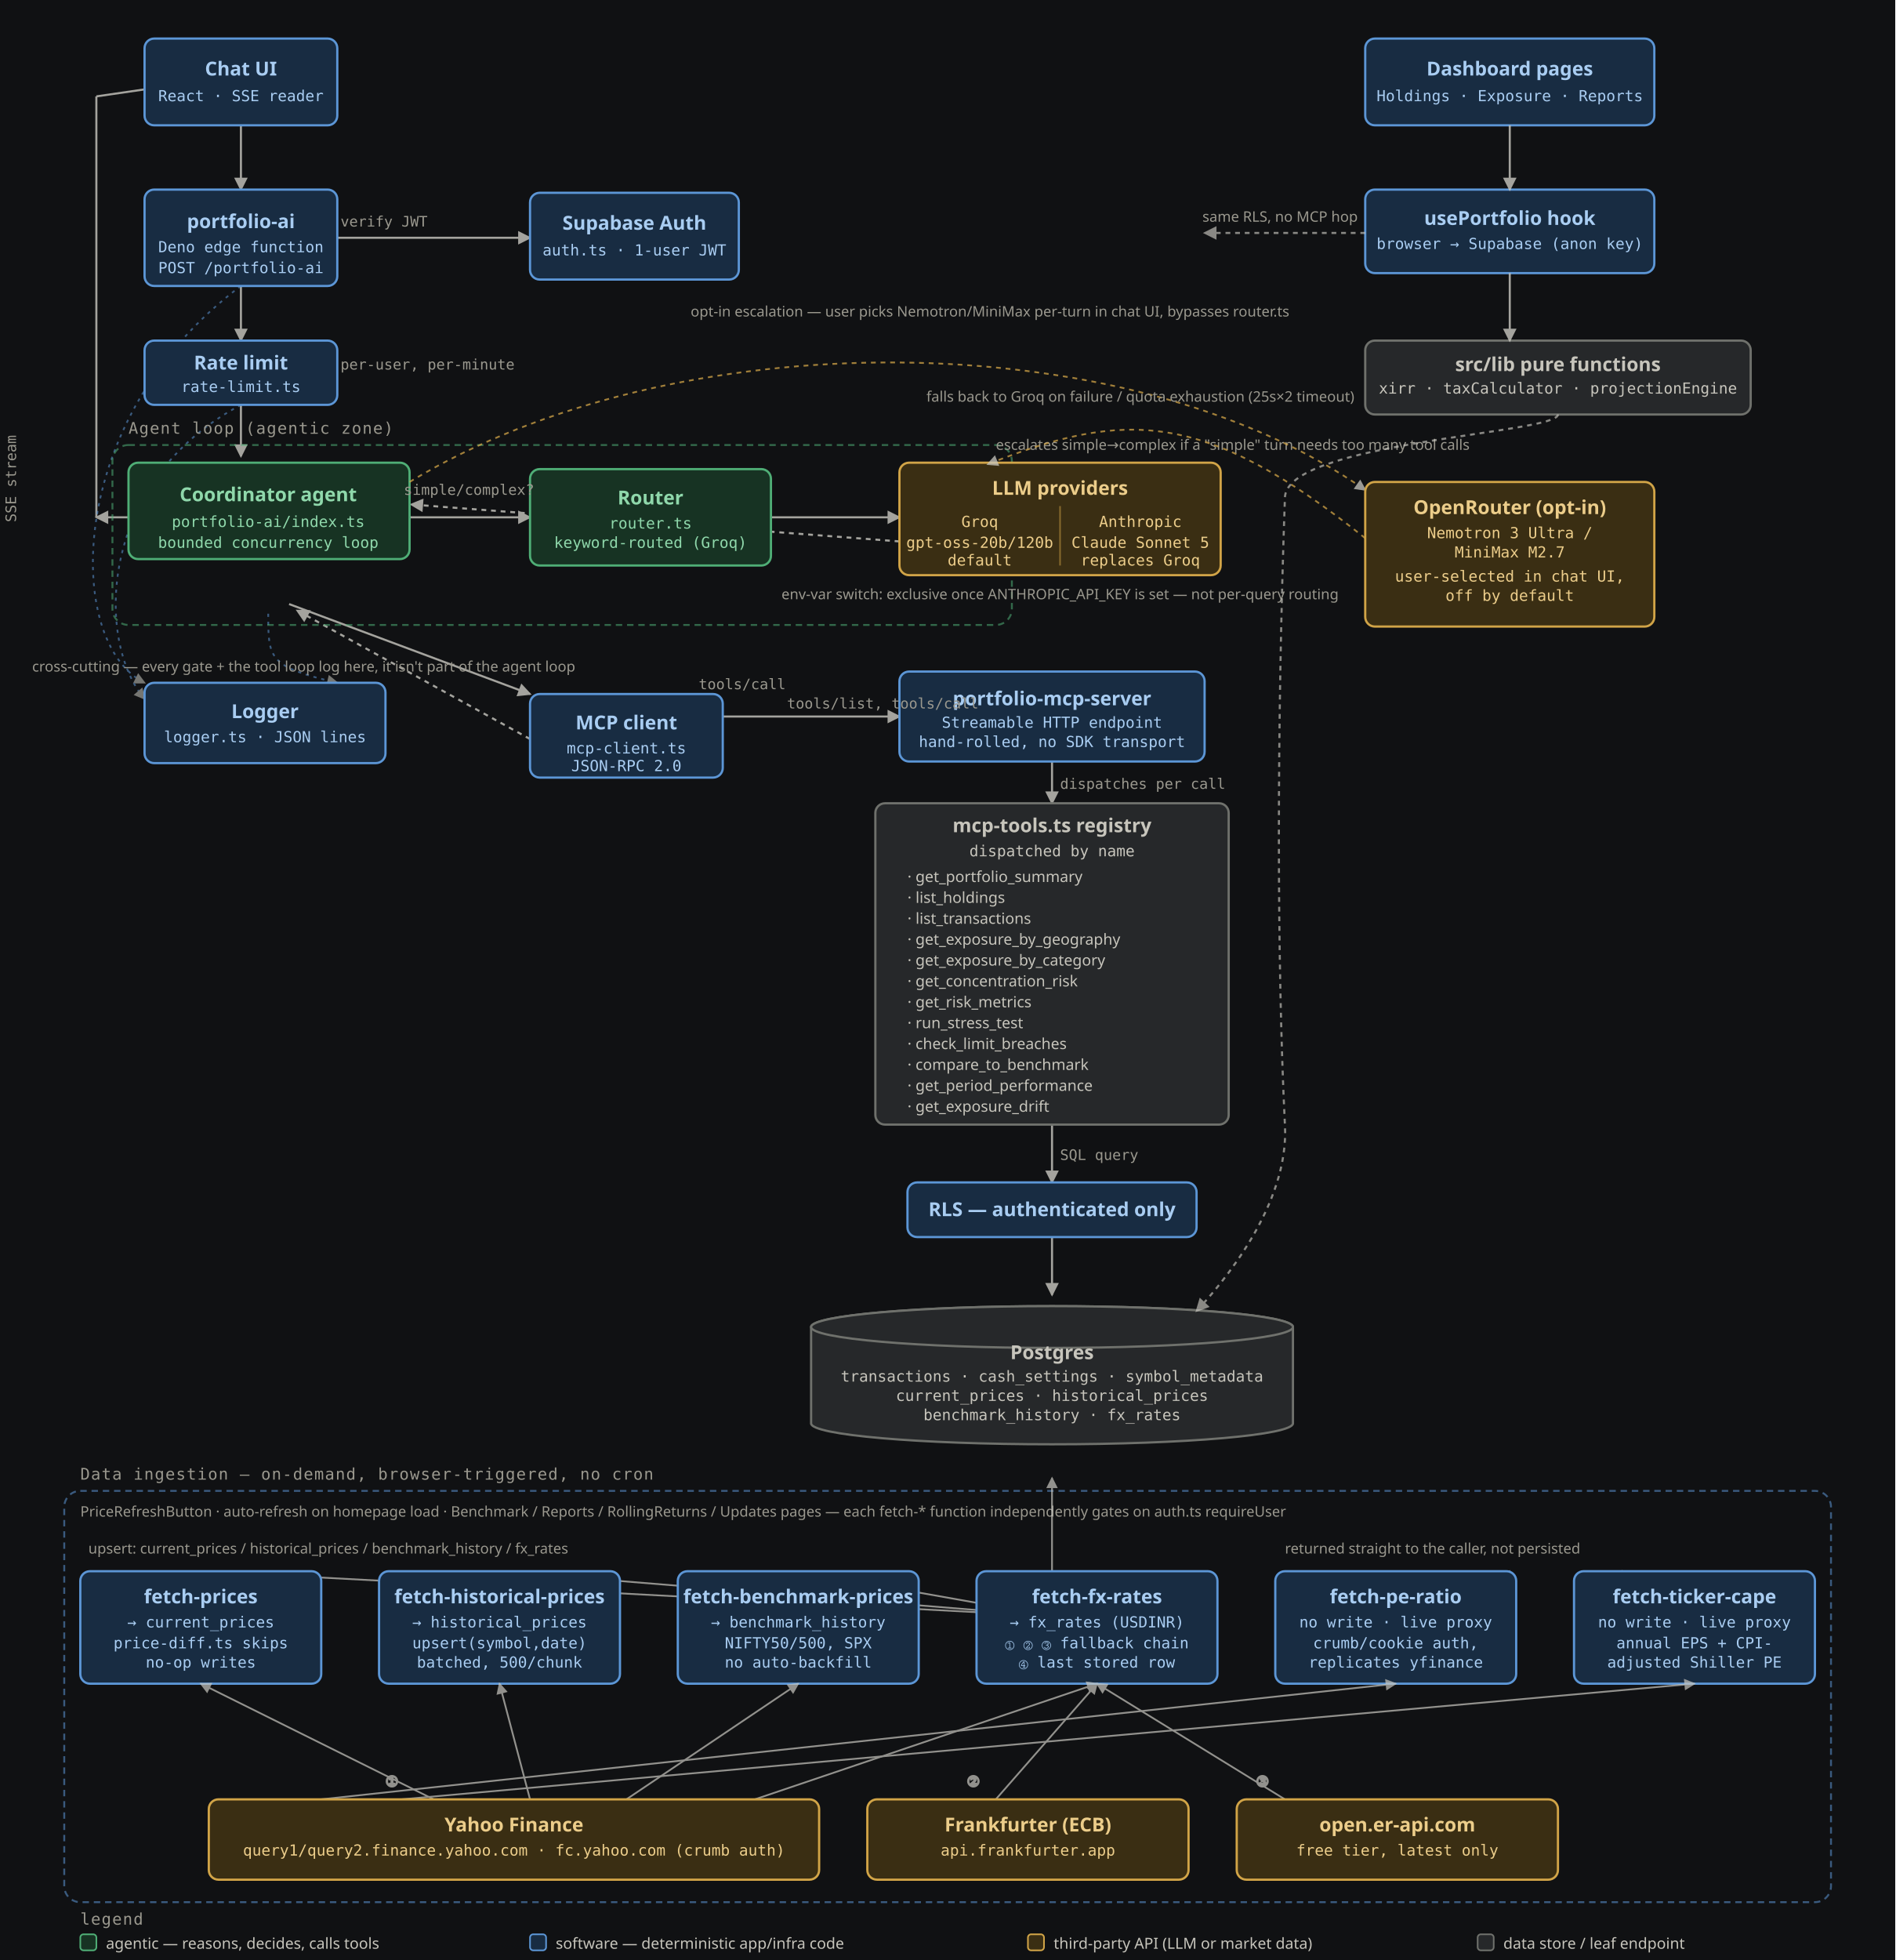
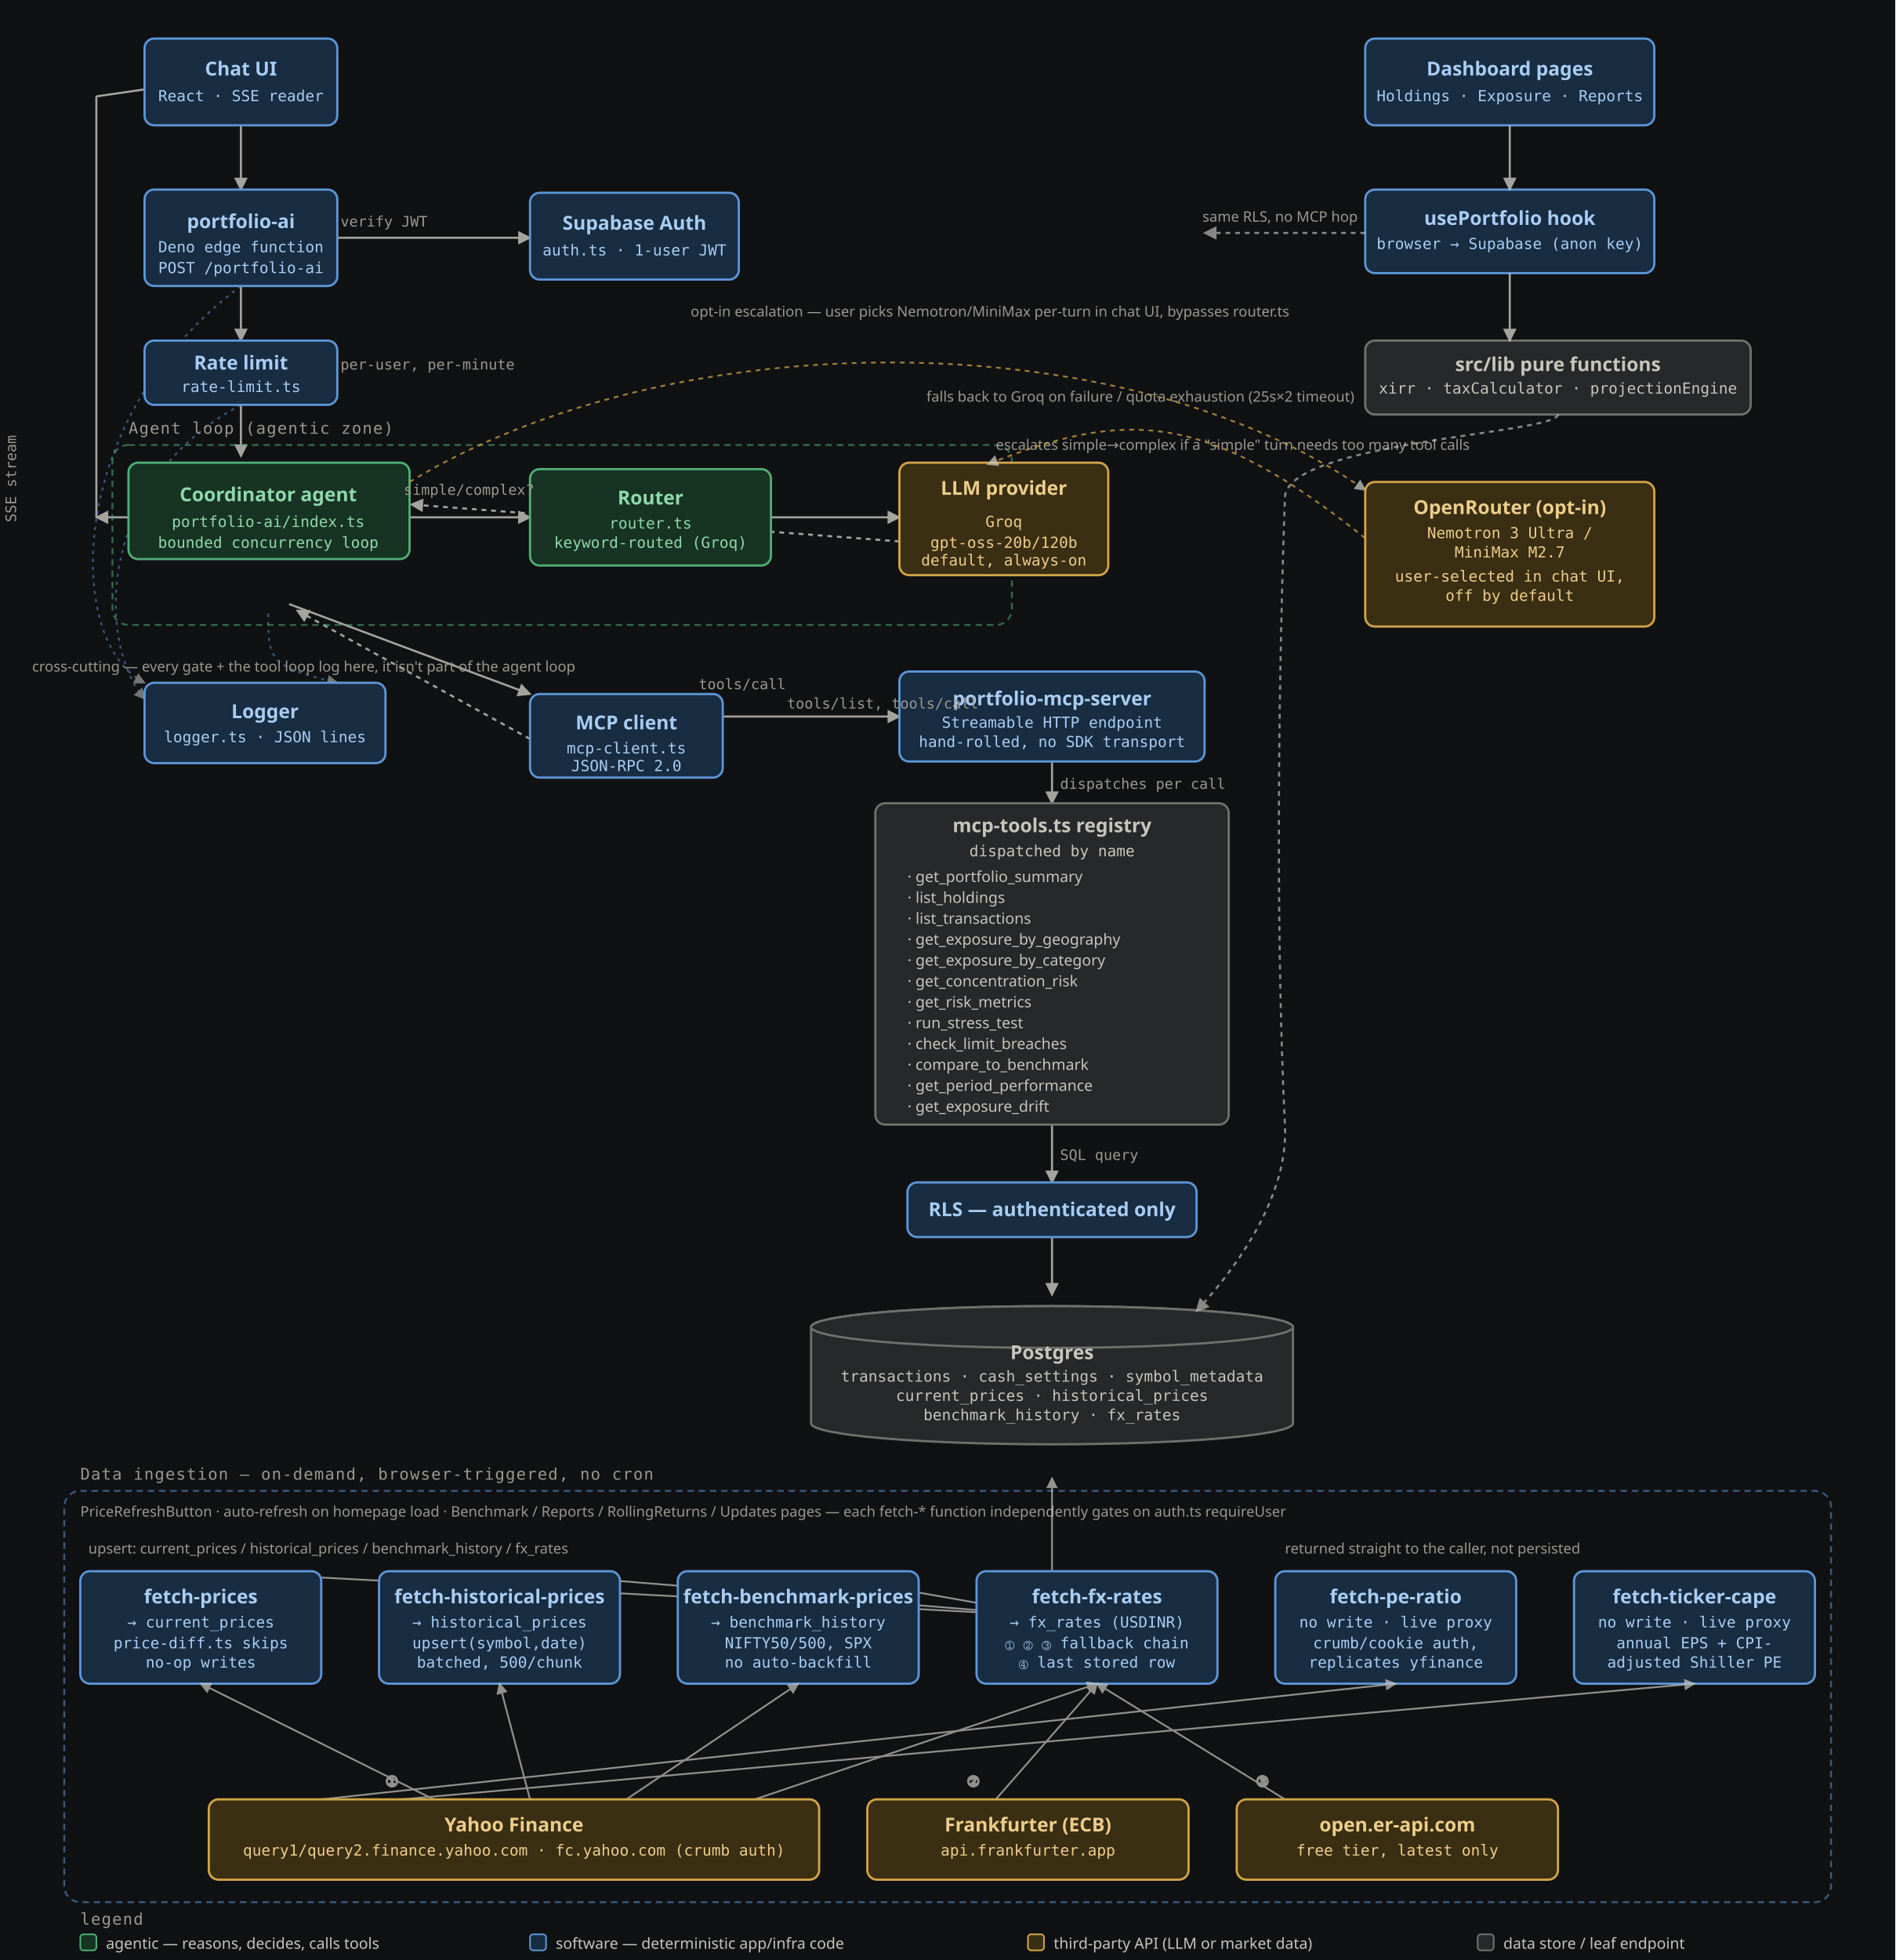
- <svg xmlns="http://www.w3.org/2000/svg" viewBox="0 0 1180 1220" role="img" aria-label="Portfolio AI architecture: the chat UI sends a request through Supabase Edge auth and rate limiting to the portfolio-ai coordinator agent, which for Groq picks a model via keyword routing or switches to Claude Sonnet 5 entirely once an Anthropic key is set, calls MCP tools over JSON-RPC against portfolio-mcp-server, which runs SQL against Postgres under RLS, and streams a token response back over SSE. A third provider, OpenRouter (Nemotron 3 Ultra / MiniMax M2.7), is available as an opt-in escalation the user selects per-turn from the chat UI rather than a third leg of the env-var switch, and falls back to Groq automatically on failure or quota exhaustion. Dashboard pages query Postgres directly via usePortfolio, bypassing the agent and MCP hop. Below, a separate on-demand data-ingestion pipeline of six edge functions pulls prices, FX rates and fundamentals from Yahoo Finance (with a Frankfurter/open.er-api.com fallback chain for FX) into the same Postgres tables.">
+ <svg xmlns="http://www.w3.org/2000/svg" viewBox="0 0 1180 1220" role="img" aria-label="Portfolio AI architecture: the chat UI sends a request through Supabase Edge auth and rate limiting to the portfolio-ai coordinator agent, which picks a Groq model tier via keyword routing, calls MCP tools over JSON-RPC against portfolio-mcp-server, which runs SQL against Postgres under RLS, and streams a token response back over SSE. A second provider, OpenRouter (Nemotron 3 Ultra / MiniMax M2.7), is available as an opt-in escalation the user selects per-turn from the chat UI, and falls back to Groq automatically on failure or quota exhaustion. Dashboard pages query Postgres directly via usePortfolio, bypassing the agent and MCP hop. Below, a separate on-demand data-ingestion pipeline of six edge functions pulls prices, FX rates and fundamentals from Yahoo Finance (with a Frankfurter/open.er-api.com fallback chain for FX) into the same Postgres tables.">
  <style>
    text { font-family: 'IBM Plex Sans', 'Segoe UI', ui-sans-serif, system-ui, sans-serif; }
    .mono { font-family: 'IBM Plex Mono', 'Cascadia Code', ui-monospace, Consolas, monospace; }
    .label { font-weight: 600; font-size: 12px; }
    .sub { font-size: 9.5px; }
    .edge { font-size: 9px; fill: #9a988e; }
    .group { font-size: 10px; letter-spacing: 0.06em; text-transform: uppercase; fill: #9a988e; }
    .box { stroke-width: 1.4; }
  </style>
  <defs>
    <marker id="arrow" viewBox="0 0 8 8" refX="7" refY="4" markerWidth="6.5" markerHeight="6.5" orient="auto-start-reverse">
      <path d="M0,0 L8,4 L0,8 z" fill="#c9c8c0" />
    </marker>
  </defs>
  <rect x="0" y="0" width="1180" height="1220" fill="#101113" />
  <g stroke="#c9c8c0" stroke-width="1.3" fill="none" opacity="0.8">
    <line x1="150" y1="78" x2="150" y2="118" marker-end="url(#arrow)" />
    <line x1="185" y1="148" x2="330" y2="148" marker-end="url(#arrow)" />
    <line x1="150" y1="178" x2="150" y2="212" marker-end="url(#arrow)" />
    <line x1="150" y1="252" x2="150" y2="284" marker-end="url(#arrow)" />
    <line x1="255" y1="322" x2="330" y2="322" marker-end="url(#arrow)" />
    <line x1="480" y1="322" x2="560" y2="322" marker-end="url(#arrow)" />
    <line x1="180" y1="376" x2="330" y2="432" marker-end="url(#arrow)" />
    <line x1="425" y1="446" x2="560" y2="446" marker-end="url(#arrow)" />
    <line x1="655" y1="474" x2="655" y2="500" marker-end="url(#arrow)" />
    <line x1="655" y1="700" x2="655" y2="736" marker-end="url(#arrow)" />
    <line x1="655" y1="770" x2="655" y2="806" marker-end="url(#arrow)" />
    <line x1="330" y1="460" x2="185" y2="380" stroke-dasharray="3 3" marker-end="url(#arrow)" />
    <line x1="560" y1="337" x2="256" y2="314" stroke-dasharray="3 3" marker-end="url(#arrow)" />
    <line x1="120" y1="322" x2="60" y2="322" marker-end="url(#arrow)" />
    <line x1="60" y1="322" x2="60" y2="60" marker-end="none" />
    <line x1="60" y1="60" x2="115" y2="52" marker-end="url(#arrow)" />
  </g>
  <g stroke="#5c96d6" stroke-width="1.1" fill="none" opacity="0.55" stroke-dasharray="2 3">
    <path d="M 150 178 C 40 260, 40 400, 90 425" marker-end="url(#arrow)" />
    <path d="M 150 252 C 60 300, 60 400, 90 435" marker-end="url(#arrow)" />
    <path d="M 167 382 C 167 410, 167 415, 210 425" marker-end="url(#arrow)" />
  </g>
  <g>
    <rect class="box" x="90" y="24" width="120" height="54" rx="6" fill="#182c42" stroke="#5c96d6" />
    <text class="label" x="150" y="47" text-anchor="middle" fill="#a9cdf2">Chat UI</text>
    <text class="mono sub" x="150" y="63" text-anchor="middle" fill="#a9cdf2">React · SSE reader</text>
  </g>
  <g>
    <rect class="box" x="90" y="118" width="120" height="60" rx="6" fill="#182c42" stroke="#5c96d6" />
    <text class="label" x="150" y="142" text-anchor="middle" fill="#a9cdf2">portfolio-ai</text>
    <text class="mono sub" x="150" y="157" text-anchor="middle" fill="#a9cdf2">Deno edge function</text>
    <text class="mono sub" x="150" y="170" text-anchor="middle" fill="#a9cdf2">POST /portfolio-ai</text>
  </g>
  <g>
    <rect class="box" x="330" y="120" width="130" height="54" rx="6" fill="#182c42" stroke="#5c96d6" />
    <text class="label" x="395" y="143" text-anchor="middle" fill="#a9cdf2">Supabase Auth</text>
    <text class="mono sub" x="395" y="159" text-anchor="middle" fill="#a9cdf2">auth.ts · 1-user JWT</text>
  </g>
  <g>
    <rect class="box" x="90" y="212" width="120" height="40" rx="6" fill="#182c42" stroke="#5c96d6" />
    <text class="label" x="150" y="230" text-anchor="middle" fill="#a9cdf2">Rate limit</text>
    <text class="mono sub" x="150" y="244" text-anchor="middle" fill="#a9cdf2">rate-limit.ts</text>
  </g>
  <rect x="70" y="277" width="560" height="112" rx="10" fill="none" stroke="#4fae76" stroke-width="1.2" stroke-dasharray="4 3" opacity="0.55" />
  <text class="mono group" x="80" y="270">Agent loop (agentic zone)</text>
  <g>
    <rect class="box" x="80" y="288" width="175" height="60" rx="6" fill="#173323" stroke="#4fae76" />
    <text class="label" x="167" y="312" text-anchor="middle" fill="#8fd8ab">Coordinator agent</text>
    <text class="mono sub" x="167" y="328" text-anchor="middle" fill="#8fd8ab">portfolio-ai/index.ts</text>
    <text class="mono sub" x="167" y="341" text-anchor="middle" fill="#8fd8ab">bounded concurrency loop</text>
  </g>
  <g>
    <rect class="box" x="330" y="292" width="150" height="60" rx="6" fill="#173323" stroke="#4fae76" />
    <text class="label" x="405" y="314" text-anchor="middle" fill="#8fd8ab">Router</text>
    <text class="mono sub" x="405" y="329" text-anchor="middle" fill="#8fd8ab">router.ts</text>
    <text class="mono sub" x="405" y="341" text-anchor="middle" fill="#8fd8ab">keyword-routed (Groq)</text>
  </g>
  <g>
-     <rect class="box" x="560" y="288" width="200" height="70" rx="6" fill="#3a2e13" stroke="#d1a447" />
-     <text class="label" x="660" y="308" text-anchor="middle" fill="#eccd8a">LLM providers</text>
-     <line x1="660" y1="315" x2="660" y2="352" stroke="#d1a447" stroke-width="1" opacity="0.5" />
-     <text class="mono sub" x="610" y="328" text-anchor="middle" fill="#eccd8a">Groq</text>
-     <text class="mono sub" x="610" y="341" text-anchor="middle" fill="#eccd8a">gpt-oss-20b/120b</text>
-     <text class="mono sub" x="610" y="352" text-anchor="middle" fill="#eccd8a">default</text>
-     <text class="mono sub" x="710" y="328" text-anchor="middle" fill="#eccd8a">Anthropic</text>
-     <text class="mono sub" x="710" y="341" text-anchor="middle" fill="#eccd8a">Claude Sonnet 5</text>
-     <text class="mono sub" x="710" y="352" text-anchor="middle" fill="#eccd8a">replaces Groq</text>
+     <rect class="box" x="560" y="288" width="130" height="70" rx="6" fill="#3a2e13" stroke="#d1a447" />
+     <text class="label" x="625" y="308" text-anchor="middle" fill="#eccd8a">LLM provider</text>
+     <text class="mono sub" x="625" y="328" text-anchor="middle" fill="#eccd8a">Groq</text>
+     <text class="mono sub" x="625" y="341" text-anchor="middle" fill="#eccd8a">gpt-oss-20b/120b</text>
+     <text class="mono sub" x="625" y="352" text-anchor="middle" fill="#eccd8a">default, always-on</text>
  </g>
  <text class="edge" x="620" y="280">escalates simple→complex if a "simple" turn needs too many tool calls</text>
-   <text class="edge" x="660" y="373" text-anchor="middle">env-var switch: exclusive once ANTHROPIC_API_KEY is set — not per-query routing</text>
  <g stroke="#d1a447" stroke-width="1.1" fill="none" opacity="0.75" stroke-dasharray="3 3">
    <path d="M 255 300 C 420 200, 700 200, 850 305" marker-end="url(#arrow)" />
    <path d="M 850 335 C 750 255, 700 255, 615 289" marker-end="url(#arrow)" />
  </g>
  <text class="edge" x="430" y="197">opt-in escalation — user picks Nemotron/MiniMax per-turn in chat UI, bypasses router.ts</text>
  <text class="edge" x="710" y="250" text-anchor="middle">falls back to Groq on failure / quota exhaustion (25s×2 timeout)</text>
  <g>
    <rect class="box" x="850" y="300" width="180" height="90" rx="6" fill="#3a2e13" stroke="#d1a447" />
    <text class="label" x="940" y="320" text-anchor="middle" fill="#eccd8a">OpenRouter (opt-in)</text>
    <text class="mono sub" x="940" y="335" text-anchor="middle" fill="#eccd8a">Nemotron 3 Ultra /</text>
    <text class="mono sub" x="940" y="347" text-anchor="middle" fill="#eccd8a">MiniMax M2.7</text>
    <text class="mono sub" x="940" y="362" text-anchor="middle" fill="#eccd8a">user-selected in chat UI,</text>
    <text class="mono sub" x="940" y="374" text-anchor="middle" fill="#eccd8a">off by default</text>
  </g>
  <g>
    <rect class="box" x="90" y="425" width="150" height="50" rx="6" fill="#182c42" stroke="#5c96d6" />
    <text class="label" x="165" y="447" text-anchor="middle" fill="#a9cdf2">Logger</text>
    <text class="mono sub" x="165" y="462" text-anchor="middle" fill="#a9cdf2">logger.ts · JSON lines</text>
  </g>
  <text class="edge" x="20" y="418">cross-cutting — every gate + the tool loop log here, it isn't part of the agent loop</text>
  <g>
    <rect class="box" x="330" y="432" width="120" height="52" rx="6" fill="#182c42" stroke="#5c96d6" />
    <text class="label" x="390" y="454" text-anchor="middle" fill="#a9cdf2">MCP client</text>
    <text class="mono sub" x="390" y="469" text-anchor="middle" fill="#a9cdf2">mcp-client.ts</text>
    <text class="mono sub" x="390" y="480" text-anchor="middle" fill="#a9cdf2">JSON-RPC 2.0</text>
  </g>
  <g>
    <rect class="box" x="560" y="418" width="190" height="56" rx="6" fill="#182c42" stroke="#5c96d6" />
    <text class="label" x="655" y="439" text-anchor="middle" fill="#a9cdf2">portfolio-mcp-server</text>
    <text class="mono sub" x="655" y="453" text-anchor="middle" fill="#a9cdf2">Streamable HTTP endpoint</text>
    <text class="mono sub" x="655" y="465" text-anchor="middle" fill="#a9cdf2">hand-rolled, no SDK transport</text>
  </g>
  <g>
    <rect class="box" x="545" y="500" width="220" height="200" rx="6" fill="#26282a" stroke="#6f716c" />
    <text class="label" x="655" y="518" text-anchor="middle" fill="#c7c5bc">mcp-tools.ts registry</text>
    <text class="mono sub" x="655" y="533" fill="#c7c5bc" text-anchor="middle">dispatched by name</text>
    <g class="mono sub" fill="#c7c5bc">
      <text x="565" y="549">· get_portfolio_summary</text>
      <text x="565" y="562">· list_holdings</text>
      <text x="565" y="575">· list_transactions</text>
      <text x="565" y="588">· get_exposure_by_geography</text>
      <text x="565" y="601">· get_exposure_by_category</text>
      <text x="565" y="614">· get_concentration_risk</text>
      <text x="565" y="627">· get_risk_metrics</text>
      <text x="565" y="640">· run_stress_test</text>
      <text x="565" y="653">· check_limit_breaches</text>
      <text x="565" y="666">· compare_to_benchmark</text>
      <text x="565" y="679">· get_period_performance</text>
      <text x="565" y="692">· get_exposure_drift</text>
    </g>
  </g>
  <g>
    <rect class="box" x="565" y="736" width="180" height="34" rx="6" fill="#182c42" stroke="#5c96d6" />
    <text class="label" x="655" y="757" text-anchor="middle" fill="#a9cdf2">RLS — authenticated only</text>
  </g>
  <g>
    <path d="M 505 886 v -60 a150,13 0 0 1 300,0 v 60 a150,13 0 0 1 -300,0 z" fill="#26282a" stroke="#6f716c" stroke-width="1.4" />
    <ellipse cx="655" cy="826" rx="150" ry="13" fill="#26282a" stroke="#6f716c" stroke-width="1.4" />
    <text class="label" x="655" y="846" text-anchor="middle" fill="#c7c5bc">Postgres</text>
    <text class="mono sub" x="655" y="860" text-anchor="middle" fill="#c7c5bc">transactions · cash_settings · symbol_metadata</text>
    <text class="mono sub" x="655" y="872" text-anchor="middle" fill="#c7c5bc">current_prices · historical_prices</text>
    <text class="mono sub" x="655" y="884" text-anchor="middle" fill="#c7c5bc">benchmark_history · fx_rates</text>
  </g>
  <g>
    <rect class="box" x="850" y="24" width="180" height="54" rx="6" fill="#182c42" stroke="#5c96d6" />
    <text class="label" x="940" y="47" text-anchor="middle" fill="#a9cdf2">Dashboard pages</text>
    <text class="mono sub" x="940" y="63" text-anchor="middle" fill="#a9cdf2">Holdings · Exposure · Reports</text>
  </g>
  <g>
    <rect class="box" x="850" y="118" width="180" height="52" rx="6" fill="#182c42" stroke="#5c96d6" />
    <text class="label" x="940" y="140" text-anchor="middle" fill="#a9cdf2">usePortfolio hook</text>
    <text class="mono sub" x="940" y="155" text-anchor="middle" fill="#a9cdf2">browser → Supabase (anon key)</text>
  </g>
  <g>
    <rect class="box" x="850" y="212" width="240" height="46" rx="6" fill="#26282a" stroke="#6f716c" />
    <text class="label" x="970" y="231" text-anchor="middle" fill="#c7c5bc">src/lib pure functions</text>
    <text class="mono sub" x="970" y="245" text-anchor="middle" fill="#c7c5bc">xirr · taxCalculator · projectionEngine</text>
  </g>
  <line x1="940" y1="78" x2="940" y2="118" stroke="#c9c8c0" stroke-width="1.3" opacity="0.8" marker-end="url(#arrow)" />
  <line x1="940" y1="170" x2="940" y2="212" stroke="#c9c8c0" stroke-width="1.3" opacity="0.8" marker-end="url(#arrow)" />
  <line x1="850" y1="145" x2="750" y2="145" stroke="#c9c8c0" stroke-width="1.3" stroke-dasharray="3 3" opacity="0.65" marker-end="url(#arrow)" />
  <text class="edge" x="797" y="138" text-anchor="middle">same RLS, no MCP hop</text>
  <path d="M 970 258 C 970 270, 800 275, 800 310 C 795 450, 795 600, 800 700 C 803 750, 760 800, 745 816" stroke="#c9c8c0" stroke-width="1.3" fill="none" stroke-dasharray="3 3" opacity="0.65" marker-end="url(#arrow)" />
  <text class="edge mono" x="10" y="325" transform="rotate(-90 10 325)">SSE stream</text>
  <text class="edge mono" x="212" y="141">verify JWT</text>
  <text class="edge mono" x="212" y="230">per-user, per-minute</text>
  <text class="edge mono" x="292" y="308" text-anchor="middle">simple/complex?</text>
  <text class="edge mono" x="435" y="429">tools/call</text>
  <text class="edge mono" x="490" y="441">tools/list, tools/call</text>
  <text class="edge mono" x="660" y="491">dispatches per call</text>
  <text class="edge mono" x="660" y="722">SQL query</text>
  <rect x="40" y="928" width="1100" height="256" rx="10" fill="none" stroke="#5c96d6" stroke-width="1.2" stroke-dasharray="4 3" opacity="0.55" />
  <text class="mono group" x="50" y="921">Data ingestion — on-demand, browser-triggered, no cron</text>
  <text class="edge" x="50" y="944">PriceRefreshButton · auto-refresh on homepage load · Benchmark / Reports / RollingReturns / Updates pages — each fetch-* function independently gates on auth.ts requireUser</text>
  <g stroke="#c9c8c0" stroke-width="1.1" fill="none" opacity="0.7">
    <line x1="125" y1="978" x2="655" y2="1006" />
    <line x1="311" y1="978" x2="655" y2="1006" />
    <line x1="497" y1="978" x2="655" y2="1006" />
    <line x1="683" y1="978" x2="655" y2="1006" />
    <line x1="655" y1="1006" x2="655" y2="920" marker-end="url(#arrow)" />
  </g>
  <text class="edge" x="55" y="967">upsert: current_prices / historical_prices / benchmark_history / fx_rates</text>
  <g stroke="#c9c8c0" stroke-width="1.1" fill="none" opacity="0.6" stroke-dasharray="2 3">
    <path d="M 869 978 C 869 1000, 940 1006, 940 978" marker-end="url(#arrow)" />
    <path d="M 1055 978 C 1055 1000, 1010 1006, 1010 978" marker-end="url(#arrow)" />
  </g>
  <text class="edge" x="800" y="967">returned straight to the caller, not persisted</text>
  <g>
    <rect class="box" x="50" y="978" width="150" height="70" rx="6" fill="#182c42" stroke="#5c96d6" />
    <text class="label" x="125" y="998" text-anchor="middle" fill="#a9cdf2">fetch-prices</text>
    <text class="mono sub" x="125" y="1013" text-anchor="middle" fill="#a9cdf2">→ current_prices</text>
    <text class="mono sub" x="125" y="1026" text-anchor="middle" fill="#a9cdf2">price-diff.ts skips</text>
    <text class="mono sub" x="125" y="1038" text-anchor="middle" fill="#a9cdf2">no-op writes</text>
  </g>
  <g>
    <rect class="box" x="236" y="978" width="150" height="70" rx="6" fill="#182c42" stroke="#5c96d6" />
    <text class="label" x="311" y="998" text-anchor="middle" fill="#a9cdf2">fetch-historical-prices</text>
    <text class="mono sub" x="311" y="1013" text-anchor="middle" fill="#a9cdf2">→ historical_prices</text>
    <text class="mono sub" x="311" y="1026" text-anchor="middle" fill="#a9cdf2">upsert(symbol,date)</text>
    <text class="mono sub" x="311" y="1038" text-anchor="middle" fill="#a9cdf2">batched, 500/chunk</text>
  </g>
  <g>
    <rect class="box" x="422" y="978" width="150" height="70" rx="6" fill="#182c42" stroke="#5c96d6" />
    <text class="label" x="497" y="998" text-anchor="middle" fill="#a9cdf2">fetch-benchmark-prices</text>
    <text class="mono sub" x="497" y="1013" text-anchor="middle" fill="#a9cdf2">→ benchmark_history</text>
    <text class="mono sub" x="497" y="1026" text-anchor="middle" fill="#a9cdf2">NIFTY50/500, SPX</text>
    <text class="mono sub" x="497" y="1038" text-anchor="middle" fill="#a9cdf2">no auto-backfill</text>
  </g>
  <g>
    <rect class="box" x="608" y="978" width="150" height="70" rx="6" fill="#182c42" stroke="#5c96d6" />
    <text class="label" x="683" y="998" text-anchor="middle" fill="#a9cdf2">fetch-fx-rates</text>
    <text class="mono sub" x="683" y="1013" text-anchor="middle" fill="#a9cdf2">→ fx_rates (USDINR)</text>
    <text class="mono sub" x="683" y="1026" text-anchor="middle" fill="#a9cdf2">① ② ③ fallback chain</text>
    <text class="mono sub" x="683" y="1038" text-anchor="middle" fill="#a9cdf2">④ last stored row</text>
  </g>
  <g>
    <rect class="box" x="794" y="978" width="150" height="70" rx="6" fill="#182c42" stroke="#5c96d6" />
    <text class="label" x="869" y="998" text-anchor="middle" fill="#a9cdf2">fetch-pe-ratio</text>
    <text class="mono sub" x="869" y="1013" text-anchor="middle" fill="#a9cdf2">no write · live proxy</text>
    <text class="mono sub" x="869" y="1026" text-anchor="middle" fill="#a9cdf2">crumb/cookie auth,</text>
    <text class="mono sub" x="869" y="1038" text-anchor="middle" fill="#a9cdf2">replicates yfinance</text>
  </g>
  <g>
    <rect class="box" x="980" y="978" width="150" height="70" rx="6" fill="#182c42" stroke="#5c96d6" />
    <text class="label" x="1055" y="998" text-anchor="middle" fill="#a9cdf2">fetch-ticker-cape</text>
    <text class="mono sub" x="1055" y="1013" text-anchor="middle" fill="#a9cdf2">no write · live proxy</text>
    <text class="mono sub" x="1055" y="1026" text-anchor="middle" fill="#a9cdf2">annual EPS + CPI-</text>
    <text class="mono sub" x="1055" y="1038" text-anchor="middle" fill="#a9cdf2">adjusted Shiller PE</text>
  </g>
  <g stroke="#c9c8c0" stroke-width="1.1" fill="none" opacity="0.7">
    <line x1="270" y1="1120" x2="125" y2="1048" marker-end="url(#arrow)" />
    <line x1="330" y1="1120" x2="311" y2="1048" marker-end="url(#arrow)" />
    <line x1="390" y1="1120" x2="497" y2="1048" marker-end="url(#arrow)" />
    <line x1="470" y1="1120" x2="683" y2="1048" marker-end="url(#arrow)" />
    <text class="edge" x="240" y="1112">①</text>
    <line x1="620" y1="1120" x2="683" y2="1048" marker-end="url(#arrow)" />
    <text class="edge" x="602" y="1112">②</text>
    <line x1="800" y1="1120" x2="683" y2="1048" marker-end="url(#arrow)" />
    <text class="edge" x="782" y="1112">③</text>
    <line x1="200" y1="1120" x2="869" y2="1048" marker-end="url(#arrow)" />
    <line x1="250" y1="1120" x2="1055" y2="1048" marker-end="url(#arrow)" />
  </g>
  <g>
    <rect class="box" x="130" y="1120" width="380" height="50" rx="6" fill="#3a2e13" stroke="#d1a447" />
    <text class="label" x="320" y="1140" text-anchor="middle" fill="#eccd8a">Yahoo Finance</text>
    <text class="mono sub" x="320" y="1155" text-anchor="middle" fill="#eccd8a">query1/query2.finance.yahoo.com · fc.yahoo.com (crumb auth)</text>
  </g>
  <g>
    <rect class="box" x="540" y="1120" width="200" height="50" rx="6" fill="#3a2e13" stroke="#d1a447" />
    <text class="label" x="640" y="1140" text-anchor="middle" fill="#eccd8a">Frankfurter (ECB)</text>
    <text class="mono sub" x="640" y="1155" text-anchor="middle" fill="#eccd8a">api.frankfurter.app</text>
  </g>
  <g>
    <rect class="box" x="770" y="1120" width="200" height="50" rx="6" fill="#3a2e13" stroke="#d1a447" />
    <text class="label" x="870" y="1140" text-anchor="middle" fill="#eccd8a">open.er-api.com</text>
    <text class="mono sub" x="870" y="1155" text-anchor="middle" fill="#eccd8a">free tier, latest only</text>
  </g>
  <text class="mono group" x="50" y="1198">legend</text>
  <g class="mono sub">
    <rect x="50" y="1204" width="10" height="10" rx="2" fill="#173323" stroke="#4fae76" />
    <text x="66" y="1213" fill="#c7c5bc">agentic — reasons, decides, calls tools</text>
    <rect x="330" y="1204" width="10" height="10" rx="2" fill="#182c42" stroke="#5c96d6" />
    <text x="346" y="1213" fill="#c7c5bc">software — deterministic app/infra code</text>
    <rect x="640" y="1204" width="10" height="10" rx="2" fill="#3a2e13" stroke="#d1a447" />
    <text x="656" y="1213" fill="#c7c5bc">third-party API (LLM or market data)</text>
    <rect x="920" y="1204" width="10" height="10" rx="2" fill="#26282a" stroke="#6f716c" />
    <text x="936" y="1213" fill="#c7c5bc">data store / leaf endpoint</text>
  </g>
</svg>
